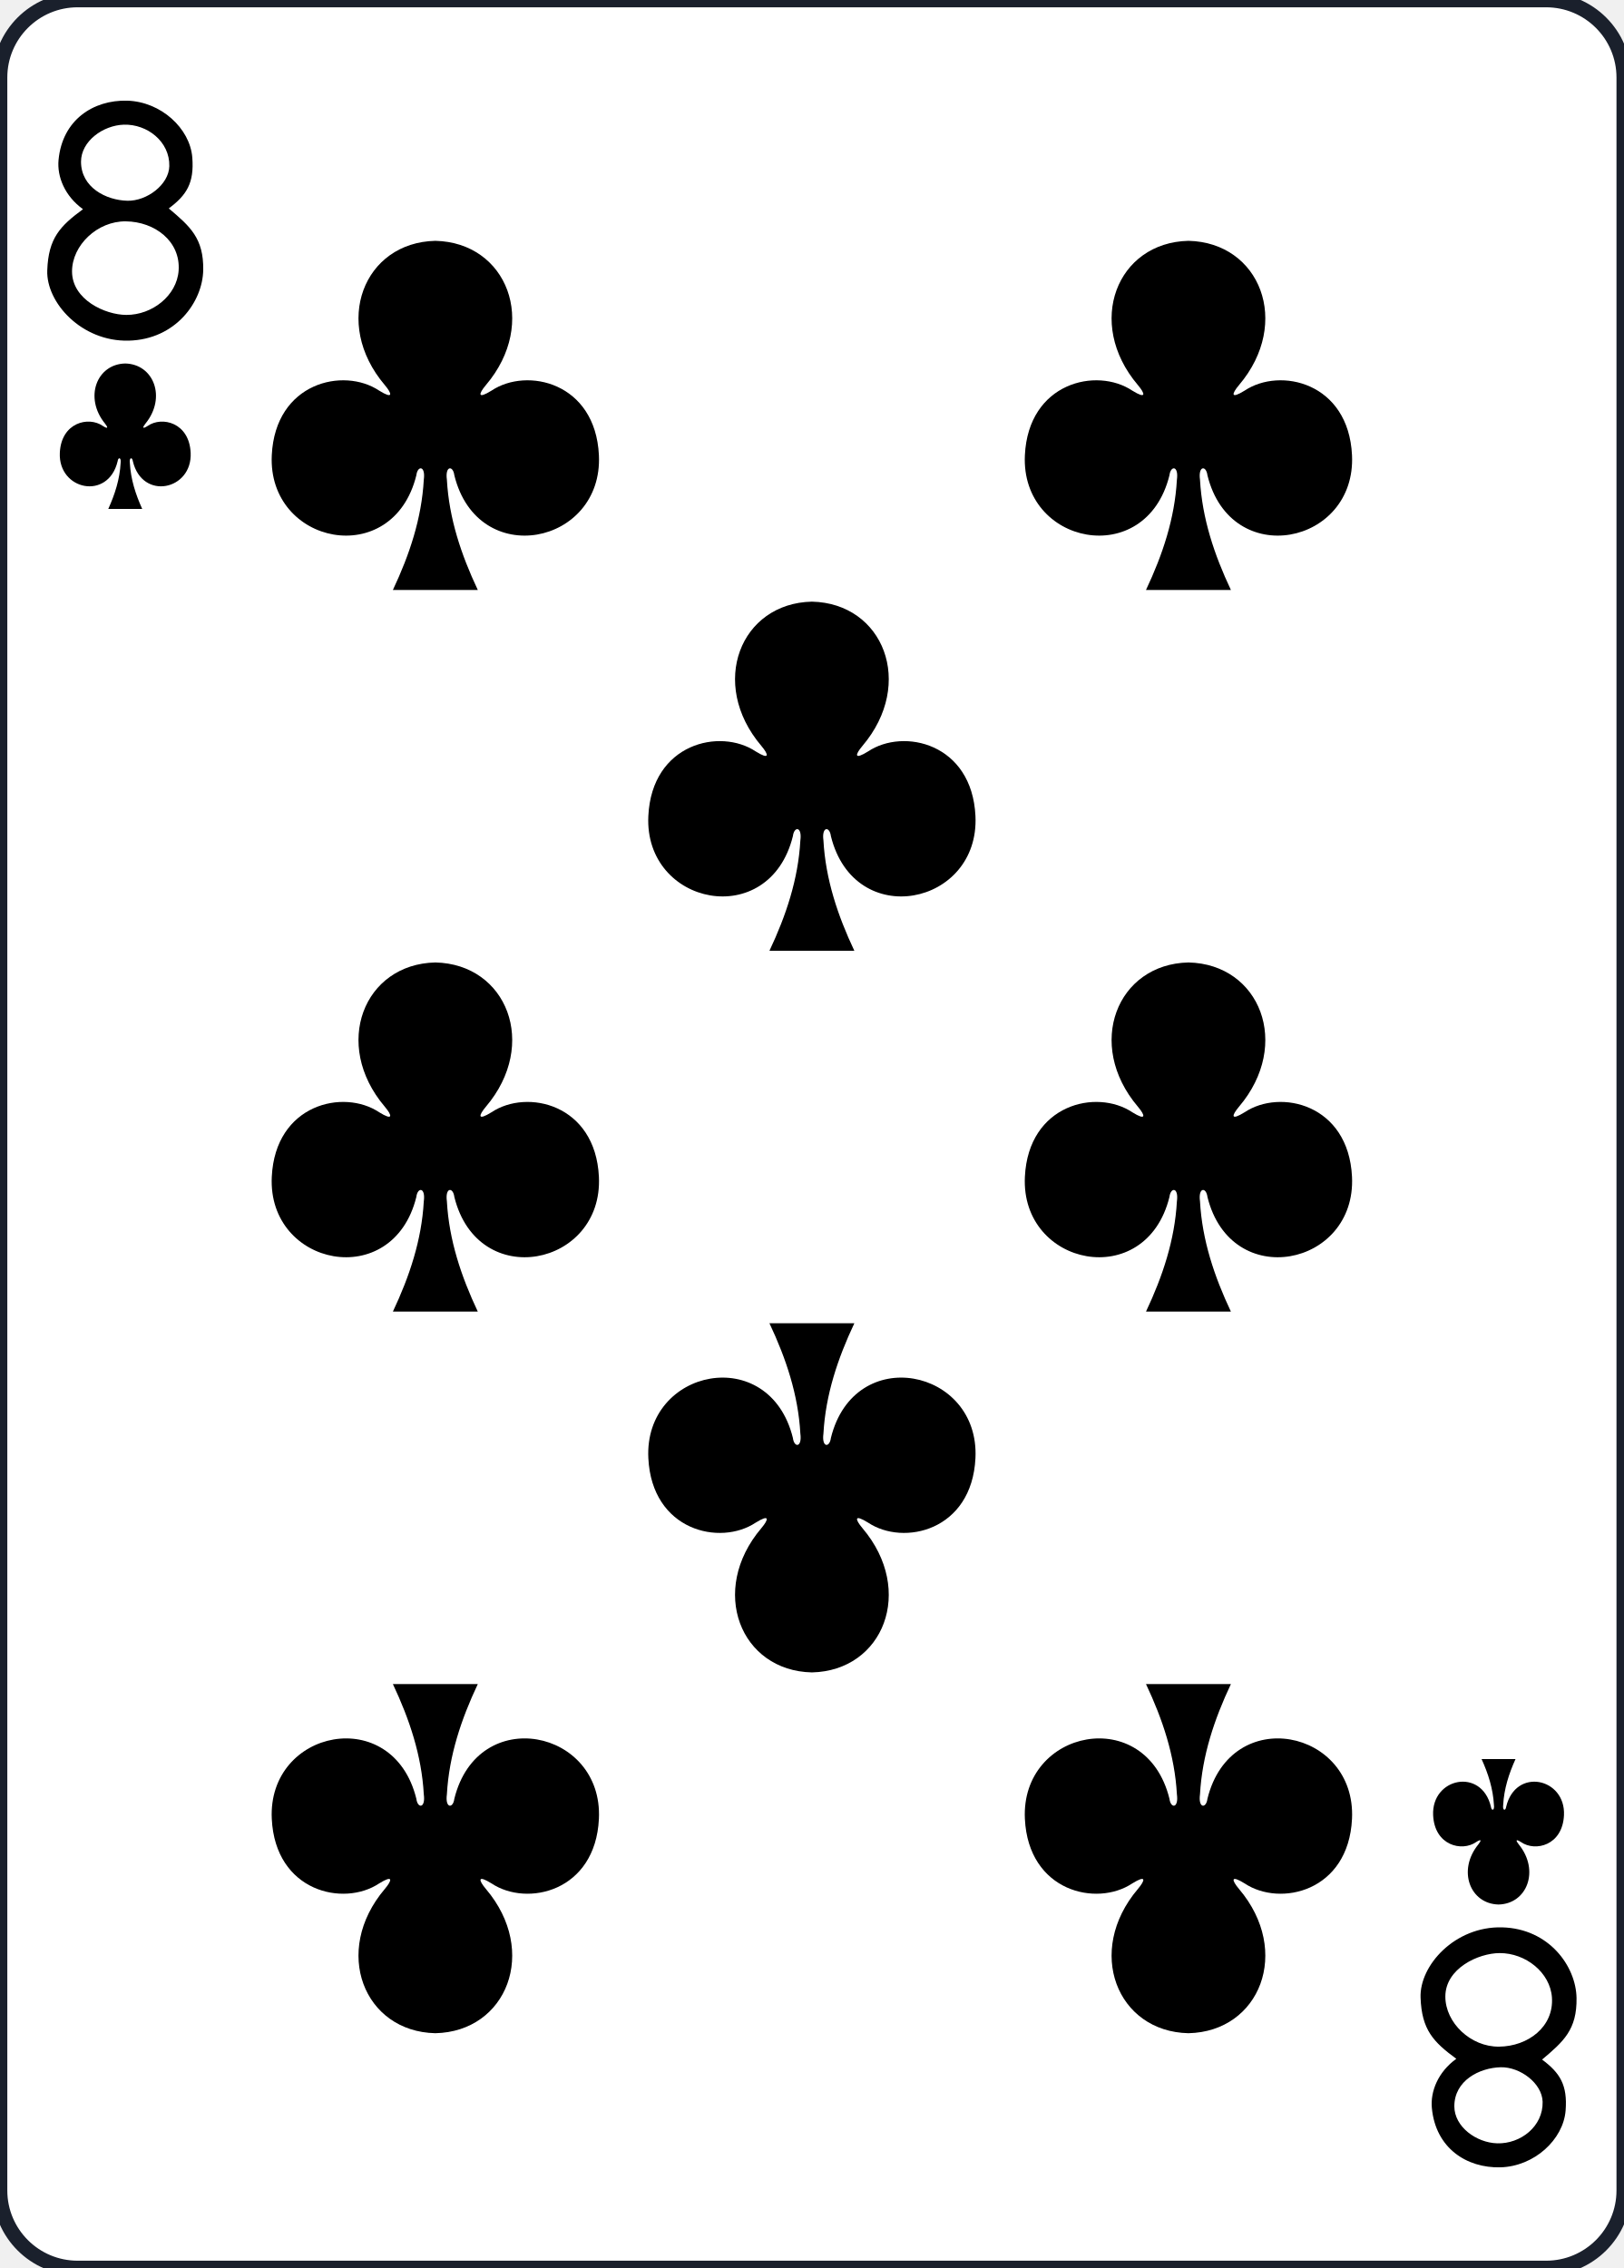
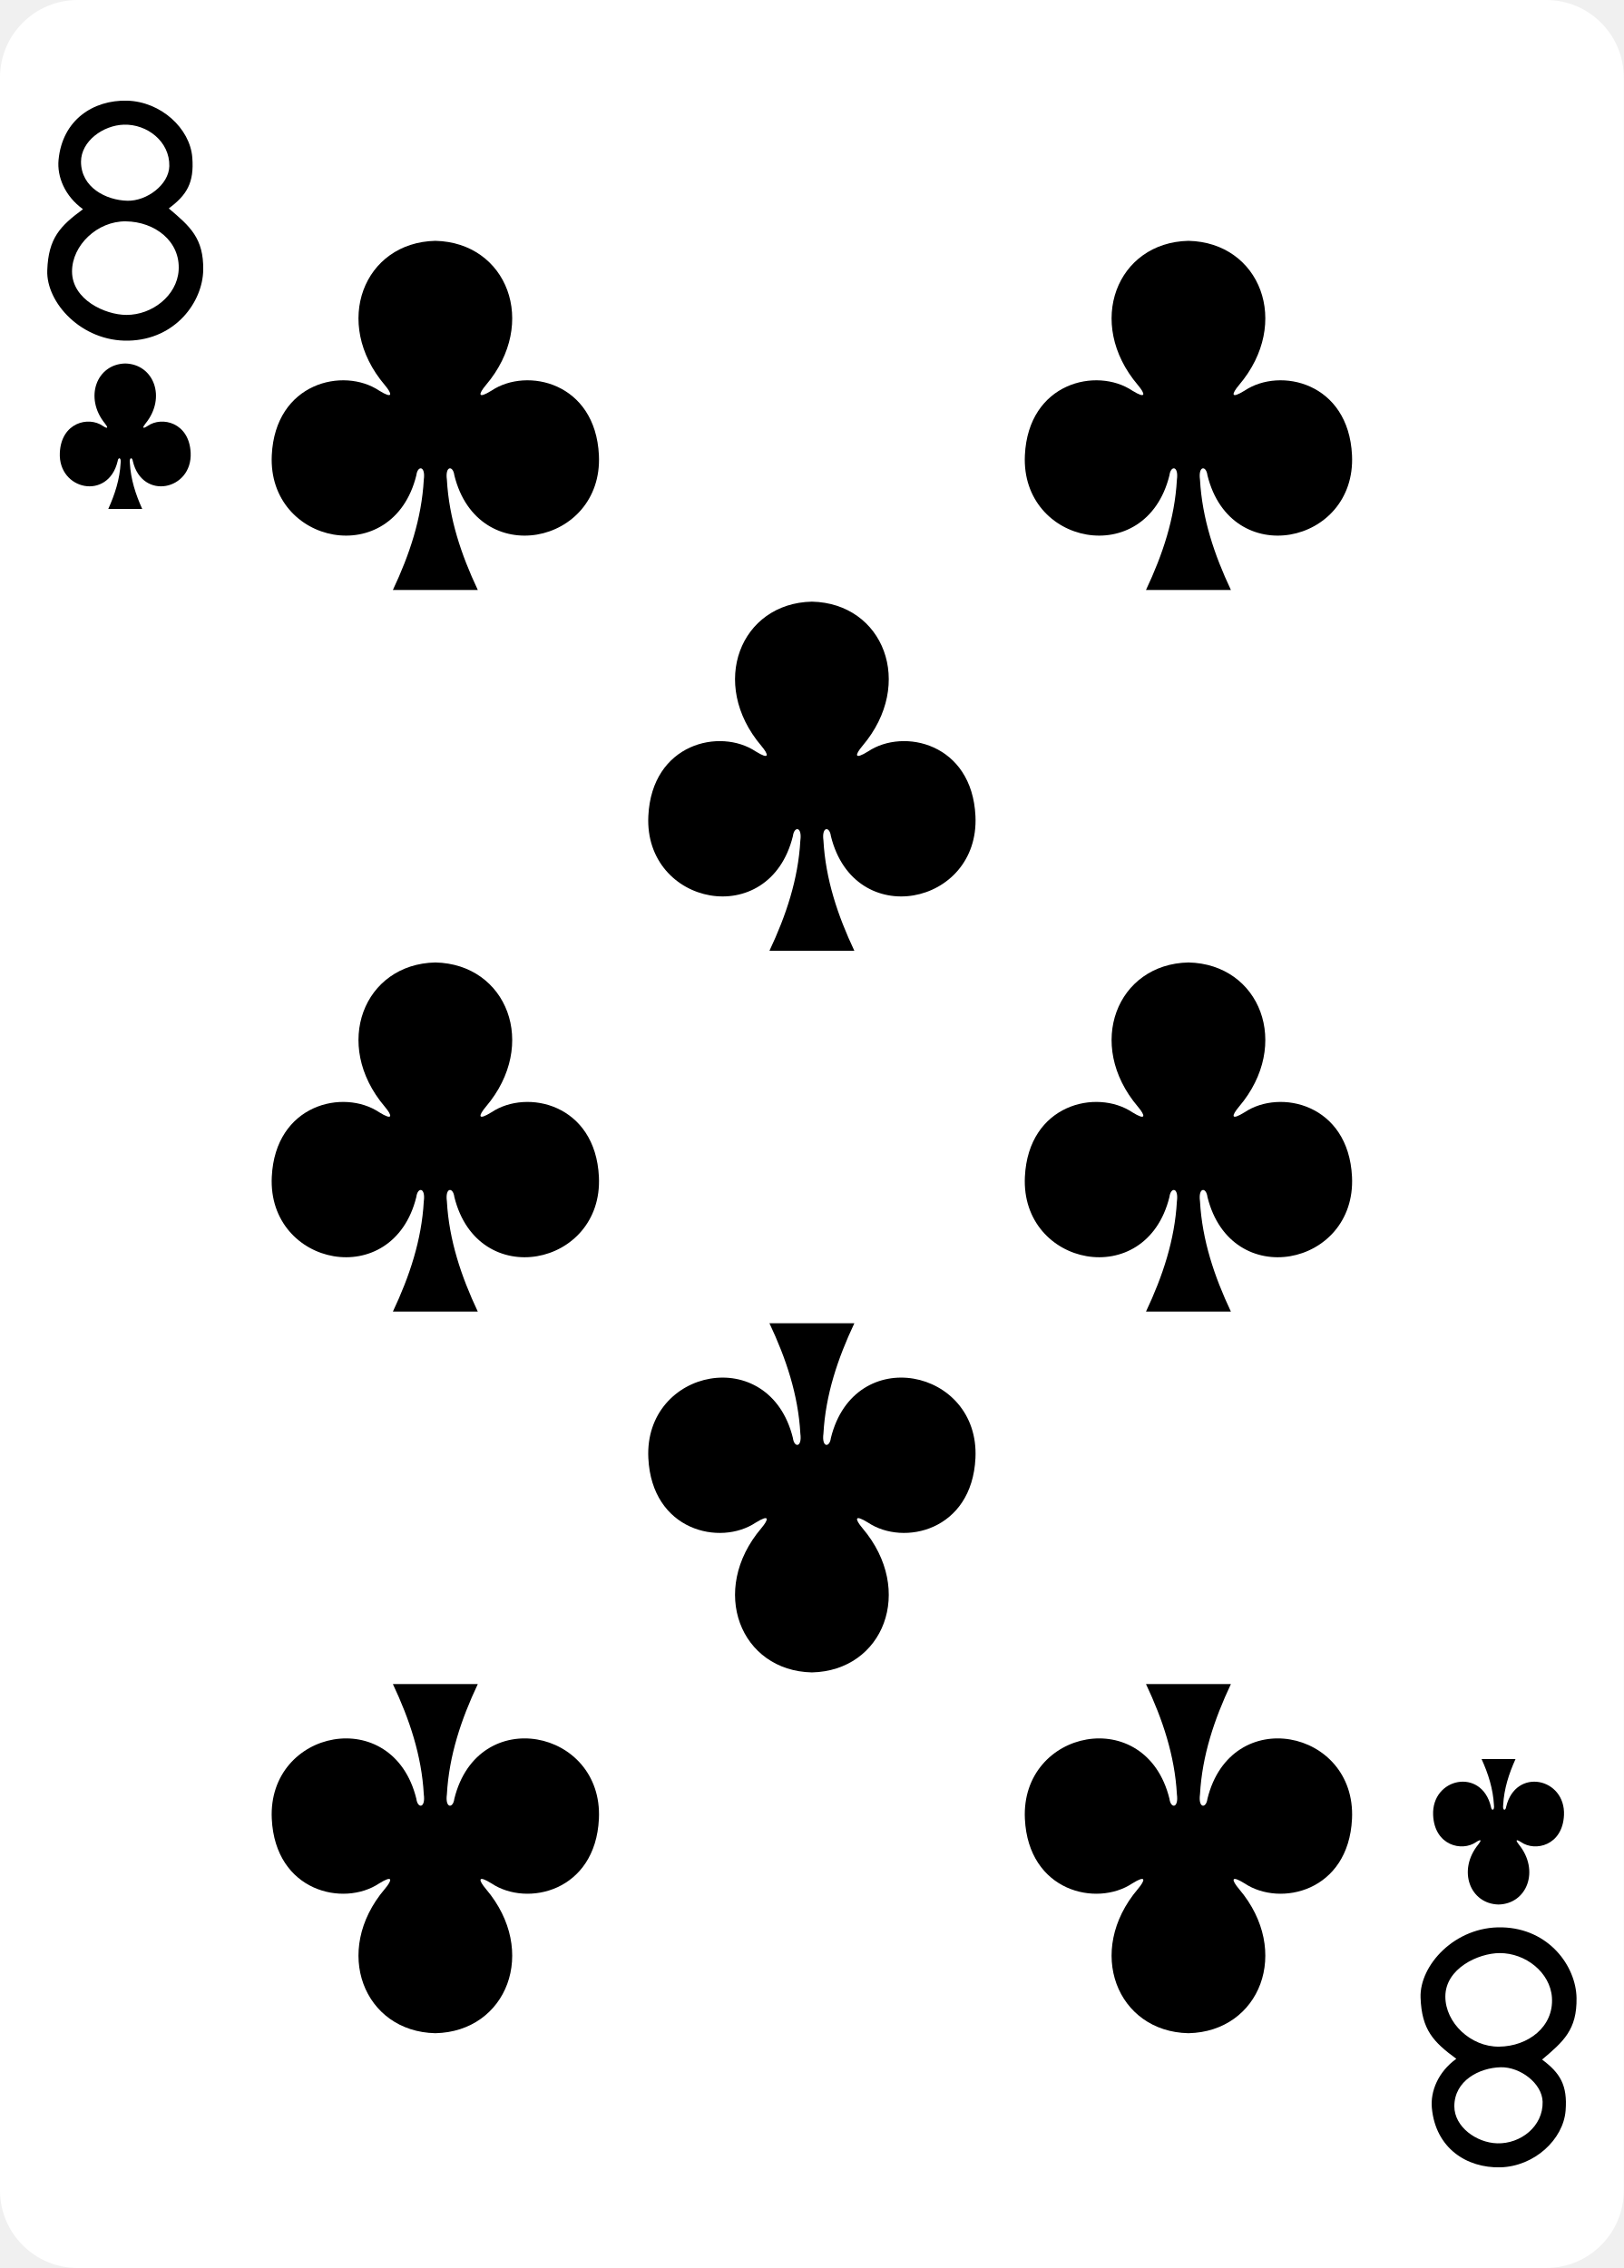
<svg xmlns="http://www.w3.org/2000/svg" id="svg8" version="1.1" viewBox="0 0 238.111 332.599" height="88mm" width="63mm">
  <defs id="defs2" />
  <g transform="translate(-600.1705,-2.846544)" id="layer1">
    <g id="CLUB-8" transform="matrix(1.07145,0,0,1.07009,-1878.21,1167.5)">
-       <rect ry="10.63" rx="10.63" style="display:inline;opacity:1;fill:#ffffff;fill-opacity:1;stroke:#1A202C;stroke-width:2;stroke-miterlimit:4;stroke-dasharray:none;stroke-opacity:1" id="rect6355-6-85-3-3-4-3" width="222.232" height="310.814" x="2313.109" y="-1088.37" />
+       <rect ry="10.63" rx="10.63" style="display:inline;opacity:1;fill:#ffffff;fill-opacity:1;stroke:none;stroke-width:2;stroke-miterlimit:4;stroke-dasharray:none;stroke-opacity:1" id="rect6355-6-85-3-3-4-3" width="222.232" height="310.814" x="2313.109" y="-1088.37" />
      <path style="display:inline;opacity:1" id="path147-0-8-1-6-13-2-2-3-8" d="m 2475.756,-1055.365 c -9.774,0.212 -14.157,11.217 -6.918,19.763 1.05,1.246 1.158,1.962 -0.765,0.764 -4.874,-3.259 -14.219,-1.117 -14.698,8.847 -0.591,12.277 16.563,15.814 19.784,2.76 0.17,-1.377 1.29,-1.346 1.02,0.609 -0.294,5.306 -1.951,10.266 -4.229,15.102 3.839,0 8.13,0 11.62,0 -2.278,-4.837 -3.935,-9.796 -4.229,-15.102 -0.27,-1.955 0.85,-1.986 1.02,-0.609 3.221,13.055 20.375,9.517 19.784,-2.76 -0.478,-9.964 -9.824,-12.107 -14.698,-8.847 -1.923,1.197 -1.814,0.482 -0.764,-0.764 7.239,-8.546 2.856,-19.551 -6.918,-19.763 0,-10e-5 0,0 -0.01,0 z" />
      <path style="display:inline;opacity:1" id="path147-0-8-1-6-75-2-83-9-8-9" d="m 2372.686,-1055.365 c -9.774,0.212 -14.157,11.217 -6.918,19.763 1.05,1.246 1.158,1.962 -0.765,0.764 -4.874,-3.259 -14.219,-1.117 -14.698,8.847 -0.591,12.277 16.563,15.814 19.784,2.76 0.17,-1.377 1.29,-1.346 1.02,0.609 -0.294,5.306 -1.951,10.266 -4.229,15.102 3.839,0 8.13,0 11.62,0 -2.278,-4.837 -3.935,-9.796 -4.229,-15.102 -0.27,-1.955 0.85,-1.986 1.02,-0.609 3.221,13.055 20.375,9.517 19.784,-2.76 -0.478,-9.964 -9.824,-12.107 -14.698,-8.847 -1.923,1.197 -1.814,0.482 -0.764,-0.764 7.239,-8.546 2.856,-19.551 -6.918,-19.763 0,-10e-5 0,0 -0.01,0 z" />
      <path style="display:inline;opacity:1" id="path147-0-8-1-6-7-5-5-7-62-3-0" d="m 2475.756,-809.732 c -9.774,-0.212 -14.157,-11.217 -6.918,-19.763 1.05,-1.247 1.158,-1.962 -0.765,-0.765 -4.874,3.259 -14.219,1.117 -14.698,-8.847 -0.591,-12.277 16.563,-15.814 19.784,-2.76 0.17,1.377 1.29,1.346 1.02,-0.609 -0.294,-5.306 -1.951,-10.266 -4.229,-15.103 3.839,0 8.13,0 11.62,0 -2.278,4.836 -3.935,9.796 -4.229,15.103 -0.27,1.955 0.85,1.987 1.02,0.609 3.221,-13.055 20.375,-9.517 19.784,2.76 -0.478,9.964 -9.824,12.106 -14.698,8.847 -1.923,-1.197 -1.814,-0.482 -0.764,0.765 7.239,8.546 2.856,19.551 -6.918,19.763 0,6e-5 0,-5e-5 -0.01,0 z" />
      <path style="display:inline;opacity:1" id="path147-0-8-1-6-75-6-1-2-41-4-5" d="m 2372.686,-809.732 c -9.774,-0.212 -14.157,-11.217 -6.918,-19.763 1.05,-1.247 1.158,-1.962 -0.765,-0.765 -4.874,3.259 -14.219,1.117 -14.698,-8.847 -0.591,-12.277 16.563,-15.814 19.784,-2.76 0.17,1.377 1.29,1.346 1.02,-0.609 -0.294,-5.306 -1.951,-10.266 -4.229,-15.103 3.839,0 8.13,0 11.62,0 -2.278,4.836 -3.935,9.796 -4.229,15.103 -0.27,1.955 0.85,1.987 1.02,0.609 3.221,-13.055 20.375,-9.517 19.784,2.76 -0.478,9.964 -9.824,12.106 -14.698,8.847 -1.923,-1.197 -1.814,-0.482 -0.764,0.765 7.239,8.546 2.856,19.551 -6.918,19.763 0,6e-5 0,-5e-5 -0.01,0 z" />
      <path style="display:inline;opacity:1" id="path147-0-8-1-6-2-00-7-5-5-3" d="m 2424.221,-1005.918 c -9.774,0.212 -14.157,11.217 -6.918,19.763 1.05,1.247 1.158,1.962 -0.765,0.765 -4.874,-3.259 -14.219,-1.117 -14.698,8.847 -0.591,12.277 16.563,15.814 19.784,2.76 0.17,-1.377 1.29,-1.346 1.02,0.609 -0.294,5.306 -1.951,10.266 -4.229,15.103 3.839,0 8.13,0 11.62,0 -2.278,-4.836 -3.935,-9.796 -4.229,-15.103 -0.27,-1.955 0.85,-1.987 1.02,-0.609 3.221,13.055 20.375,9.517 19.784,-2.76 -0.478,-9.964 -9.824,-12.106 -14.698,-8.847 -1.923,1.197 -1.814,0.482 -0.764,-0.765 7.239,-8.546 2.856,-19.551 -6.918,-19.763 0,-10e-5 0,0 -0.01,0 z" />
      <path style="display:inline;opacity:1" id="path147-0-8-1-6-7-5-7-3-0-4-4-6" d="m 2475.756,-956.471 c -9.774,0.212 -14.157,11.217 -6.918,19.763 1.05,1.247 1.158,1.962 -0.765,0.765 -4.874,-3.259 -14.219,-1.117 -14.698,8.847 -0.591,12.277 16.563,15.814 19.784,2.76 0.17,-1.377 1.289,-1.346 1.02,0.609 -0.294,5.306 -1.951,10.266 -4.229,15.103 3.839,0 8.13,0 11.62,0 -2.278,-4.836 -3.935,-9.796 -4.229,-15.103 -0.27,-1.955 0.85,-1.987 1.02,-0.609 3.221,13.055 20.375,9.517 19.784,-2.76 -0.478,-9.964 -9.824,-12.106 -14.698,-8.847 -1.923,1.197 -1.814,0.482 -0.764,-0.765 7.239,-8.546 2.856,-19.551 -6.918,-19.763 0,-6e-5 0,5e-5 -0.01,0 z" />
      <path style="display:inline;opacity:1" id="path147-0-8-1-6-75-6-6-5-3-2-4-8" d="m 2372.686,-956.471 c -9.774,0.212 -14.157,11.217 -6.918,19.763 1.05,1.247 1.158,1.962 -0.765,0.765 -4.874,-3.259 -14.219,-1.117 -14.698,8.847 -0.591,12.277 16.563,15.814 19.784,2.76 0.17,-1.377 1.29,-1.346 1.02,0.609 -0.294,5.306 -1.951,10.266 -4.229,15.103 3.839,0 8.13,0 11.62,0 -2.278,-4.836 -3.935,-9.796 -4.229,-15.103 -0.27,-1.955 0.85,-1.987 1.02,-0.609 3.221,13.055 20.375,9.517 19.784,-2.76 -0.478,-9.964 -9.824,-12.106 -14.698,-8.847 -1.923,1.197 -1.814,0.482 -0.764,-0.765 7.239,-8.546 2.856,-19.551 -6.918,-19.763 0,-6e-5 0,5e-5 -0.01,0 z" />
      <path style="display:inline;opacity:1" id="path147-0-8-1-6-2-0-8-6-42-9-6" d="m 2424.221,-859.178 c -9.774,-0.212 -14.157,-11.217 -6.918,-19.763 1.05,-1.247 1.158,-1.962 -0.765,-0.765 -4.874,3.259 -14.219,1.117 -14.698,-8.847 -0.591,-12.277 16.563,-15.814 19.784,-2.76 0.17,1.377 1.29,1.346 1.02,-0.609 -0.294,-5.306 -1.951,-10.266 -4.229,-15.103 3.839,0 8.13,0 11.62,0 -2.278,4.836 -3.935,9.796 -4.229,15.103 -0.27,1.955 0.85,1.987 1.02,0.609 3.221,-13.055 20.375,-9.517 19.784,2.76 -0.478,9.964 -9.824,12.106 -14.698,8.847 -1.923,-1.197 -1.814,-0.482 -0.764,0.765 7.239,8.546 2.856,19.551 -6.918,19.763 0,6e-5 0,-5e-5 -0.01,0 z" />
      <path style="display:inline;opacity:1" id="path147-6-9-8-7-0-5-6-1-6-9" d="m 2518.203,-827.369 c 3.91,-0.088 5.663,-4.674 2.767,-8.235 -0.42,-0.519 -0.463,-0.817 0.306,-0.319 1.95,1.358 5.688,0.465 5.879,-3.686 0.236,-5.115 -6.625,-6.589 -7.913,-1.15 -0.068,0.574 -0.516,0.561 -0.408,-0.254 0.117,-2.211 0.78,-4.278 1.691,-6.293 -1.549,0 -3.099,0 -4.648,0 0.911,2.015 1.574,4.082 1.691,6.293 0.108,0.815 -0.34,0.828 -0.408,0.254 -1.288,-5.439 -8.15,-3.966 -7.913,1.15 0.191,4.152 3.93,5.044 5.879,3.686 0.769,-0.499 0.726,-0.201 0.306,0.319 -2.896,3.561 -1.142,8.146 2.767,8.235 0,2e-5 0,-2e-5 0,0 z" />
      <path style="display:inline;opacity:1" id="path147-6-9-8-7-4-5-62-4-0-0" d="m 2330.248,-1038.556 c -3.91,0.088 -5.663,4.674 -2.767,8.235 0.42,0.519 0.463,0.817 -0.306,0.319 -1.95,-1.358 -5.688,-0.465 -5.879,3.686 -0.236,5.115 6.625,6.589 7.913,1.15 0.068,-0.574 0.516,-0.561 0.408,0.254 -0.117,2.211 -0.78,4.277 -1.691,6.293 1.549,0 3.099,0 4.648,0 -0.911,-2.015 -1.574,-4.082 -1.692,-6.293 -0.108,-0.815 0.34,-0.828 0.408,-0.254 1.288,5.439 8.15,3.966 7.913,-1.15 -0.191,-4.152 -3.929,-5.044 -5.879,-3.686 -0.769,0.499 -0.726,0.201 -0.306,-0.319 2.896,-3.561 1.142,-8.146 -2.767,-8.235 0,0 0,0 0,0 z" />
      <path style="opacity:1" id="path27-3-3-2" d="m 2319.576,-1051.317 c 0.156,-4.416 1.751,-6.072 4.891,-8.383 -2.505,-1.809 -3.561,-4.476 -3.346,-6.746 0.516,-5.497 4.755,-8.244 9.381,-8.127 4.63,0.123 8.614,3.797 8.925,7.791 0.27,3.472 -0.76,5.148 -3.22,6.974 2.92,2.468 4.785,4.09 4.715,8.439 -0.069,4.349 -3.764,9.525 -10.205,9.683 -6.441,0.158 -11.301,-5.216 -11.141,-9.632 z m 17.98,0.016 c 0.275,-3.998 -3.255,-6.695 -7.239,-6.734 -3.88,-0.042 -7.349,3.274 -7.349,6.863 0,3.855 4.514,5.95 7.43,5.959 3.544,0.016 6.919,-2.646 7.159,-6.088 z m -1.275,-14.302 c 0.076,-3.364 -3.025,-5.777 -6.224,-5.681 -2.845,0.087 -5.854,2.26 -5.86,5.074 0,3.523 3.425,5.283 6.35,5.351 2.655,0.06 5.674,-2.2 5.734,-4.744 z m 0,0" />
      <path style="opacity:1" id="path27-0-0-5-0" d="m 2507.528,-814.608 c 0.156,4.416 1.751,6.072 4.891,8.383 -2.505,1.809 -3.561,4.476 -3.346,6.746 0.516,5.497 4.755,8.244 9.381,8.127 4.63,-0.123 8.614,-3.797 8.925,-7.791 0.27,-3.472 -0.76,-5.148 -3.22,-6.974 2.92,-2.468 4.784,-4.089 4.715,-8.439 -0.069,-4.349 -3.764,-9.525 -10.205,-9.683 -6.441,-0.158 -11.301,5.216 -11.141,9.632 z m 17.979,-0.016 c 0.275,3.998 -3.255,6.695 -7.239,6.734 -3.88,0.042 -7.349,-3.274 -7.349,-6.863 0,-3.855 4.514,-5.95 7.43,-5.959 3.544,-0.016 6.919,2.646 7.159,6.088 z m -1.275,14.302 c 0.076,3.364 -3.025,5.777 -6.224,5.681 -2.845,-0.088 -5.854,-2.259 -5.859,-5.074 0,-3.523 3.425,-5.283 6.35,-5.351 2.655,-0.06 5.674,2.199 5.734,4.744 z m 0,0" />
    </g>
  </g>
  <g id="g862" transform="translate(-341.2773,144.7619)">
    <rect style="opacity:1;vector-effect:none;fill:#006614;fill-opacity:1;stroke:#1A202C;stroke-width:1.748;stroke-linecap:butt;stroke-linejoin:miter;stroke-miterlimit:4;stroke-dasharray:none;stroke-dashoffset:0;stroke-opacity:1" id="rect22845-2" width="1659.913" height="794.398" x="-356.473" y="-1029.682" rx="144.482" ry="124.682" />
    <text id="text5630-0" y="-935.813" x="472.194" style="font-style:normal;font-variant:normal;font-weight:normal;font-stretch:normal;font-size:42.667px;line-height:125%;font-family:Carlito;-inkscape-font-specification:'Carlito, Normal';text-align:center;letter-spacing:0px;word-spacing:0px;writing-mode:lr-tb;text-anchor:middle;fill:#ffffff;fill-opacity:1;stroke:#1A202C;stroke-width:1.067px;stroke-linecap:butt;stroke-linejoin:miter;stroke-opacity:1" xml:space="preserve">
      <tspan style="font-style:normal;font-variant:normal;font-weight:normal;font-stretch:normal;font-size:48px;line-height:125%;font-family:Carlito;-inkscape-font-specification:'Carlito, Normal';text-align:center;writing-mode:lr-tb;text-anchor:middle;fill:#ffffff;fill-opacity:1;stroke-width:1.067px" id="tspan4923" y="-935.813" x="472.194">Single Playing Card from:</tspan>
      <tspan style="font-style:normal;font-variant:normal;font-weight:normal;font-stretch:normal;font-size:48px;line-height:125%;font-family:Carlito;-inkscape-font-specification:'Carlito, Normal';text-align:center;writing-mode:lr-tb;text-anchor:middle;fill:#ffffff;fill-opacity:1;stroke-width:1.067px" id="tspan5035" y="-875.813" x="472.194">Standard Edition - Color Set - Bordered </tspan>
      <tspan y="-820.48" x="472.194" id="tspan12311" />
      <tspan style="font-style:normal;font-variant:normal;font-weight:normal;font-stretch:normal;font-size:48px;line-height:125%;font-family:Carlito;-inkscape-font-specification:'Carlito, Normal';text-align:center;writing-mode:lr-tb;text-anchor:middle;fill:#ffaaaa;fill-opacity:1;stroke-width:1.067px" id="tspan4927" y="-762.48" x="472.194">Copyright 2011, 2020 - Chris Aguilar - conjurenation@gmail.com</tspan>
      <tspan id="tspan12344" y="-707.147" x="472.194" />
      <tspan style="font-style:normal;font-variant:normal;font-weight:normal;font-stretch:normal;font-size:48px;line-height:125%;font-family:Carlito;-inkscape-font-specification:'Carlito, Normal';text-align:center;writing-mode:lr-tb;text-anchor:middle;fill:#ffffff;fill-opacity:1;stroke-width:1.067px" id="tspan4931" y="-649.147" x="472.194">https://totalnonsense.com/open-source-vector-playing-cards/</tspan>
      <tspan id="tspan4929" y="-593.813" x="472.194" />
      <tspan style="font-style:normal;font-variant:normal;font-weight:normal;font-stretch:normal;font-size:48px;line-height:125%;font-family:Carlito;-inkscape-font-specification:'Carlito, Normal';text-align:center;writing-mode:lr-tb;text-anchor:middle;fill:#ffaaaa;fill-opacity:1;stroke-width:1.067px" id="tspan4919" y="-535.813" x="472.194">Licensed under:</tspan>
      <tspan id="tspan1594-5" style="font-style:normal;font-variant:normal;font-weight:normal;font-stretch:normal;font-size:48px;line-height:125%;font-family:Carlito;-inkscape-font-specification:'Carlito, Normal';text-align:center;writing-mode:lr-tb;text-anchor:middle;fill:#ffaaaa;fill-opacity:1;stroke-width:1.067px" y="-475.813" x="472.194">LGPL 3.0</tspan>
      <tspan style="font-style:normal;font-variant:normal;font-weight:normal;font-stretch:normal;font-size:48px;line-height:125%;font-family:Carlito;-inkscape-font-specification:'Carlito, Normal';text-align:center;writing-mode:lr-tb;text-anchor:middle;fill:#ffaaaa;fill-opacity:1;stroke-width:1.067px" y="-415.813" x="472.194" id="tspan12253-3">https://www.gnu.org/licenses/lgpl-3.0.html</tspan>
      <tspan id="tspan5031" y="-360.48" x="472.194" />
      <tspan style="font-style:normal;font-variant:normal;font-weight:normal;font-stretch:normal;font-size:48px;line-height:125%;font-family:Carlito;-inkscape-font-specification:'Carlito, Normal';text-align:center;writing-mode:lr-tb;text-anchor:middle;fill:#ffffff;fill-opacity:1;stroke-width:1.067px" id="tspan5033" y="-302.48" x="472.194">Each Card Measures (63mm x 88mm)</tspan>
      <tspan id="tspan5634-6" y="-247.147" x="472.194" />
    </text>
  </g>
</svg>
